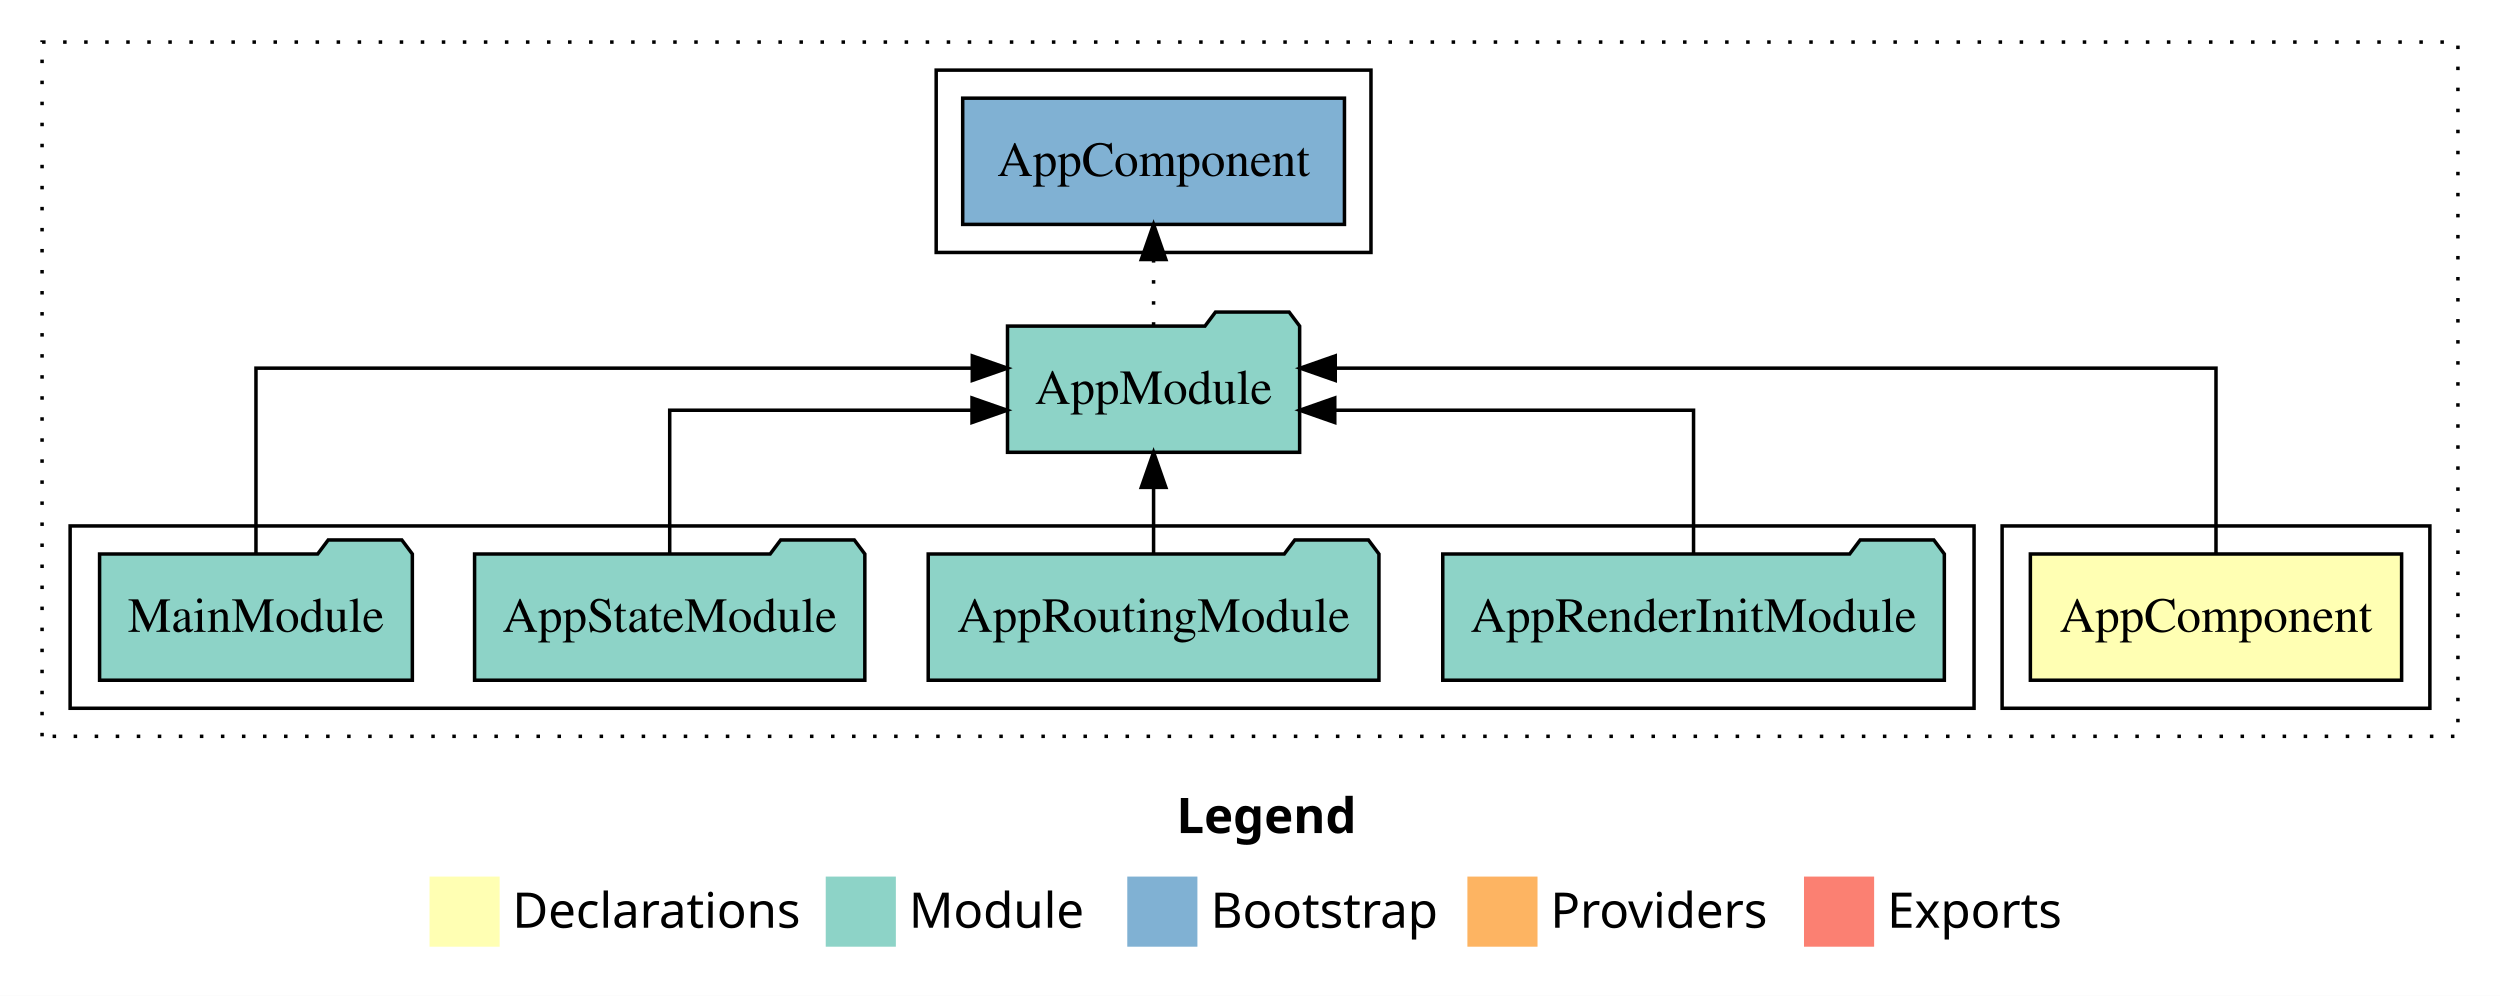
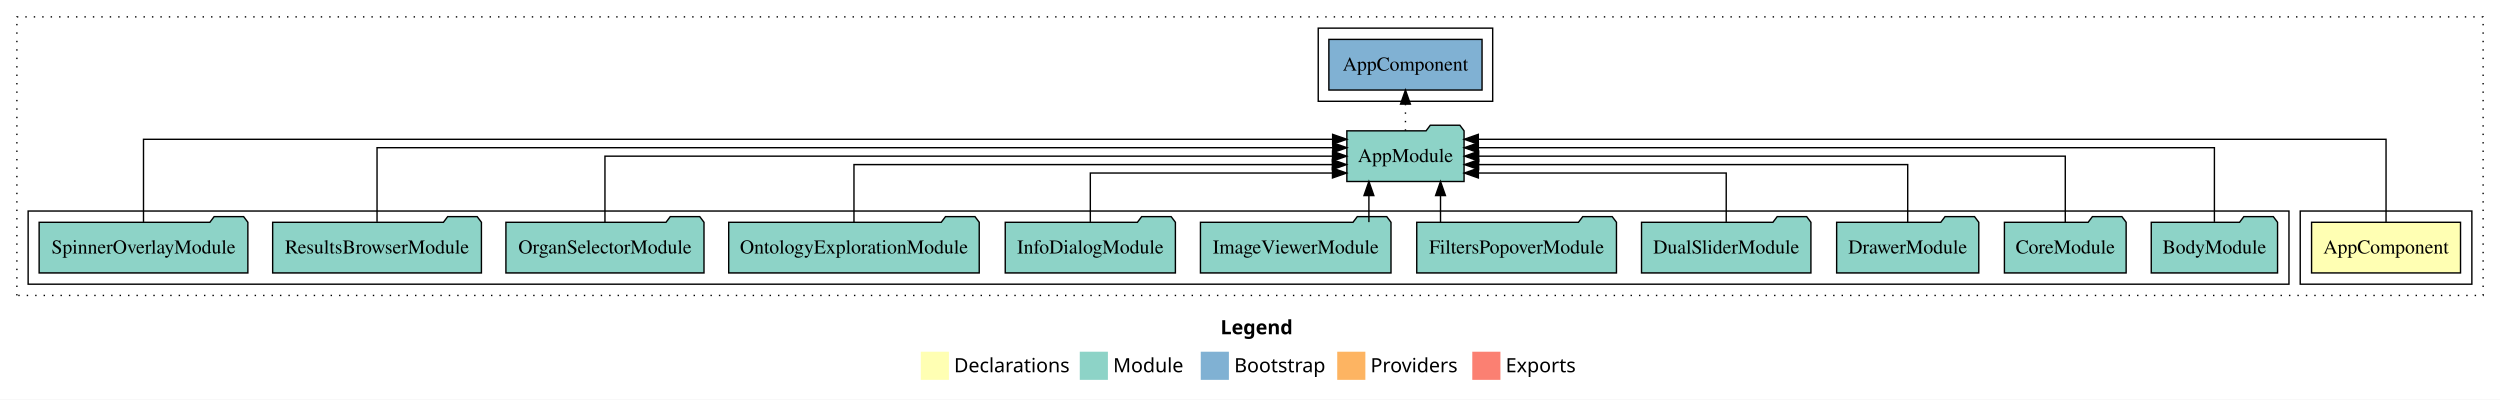
- <svg xmlns="http://www.w3.org/2000/svg" width="713pt" height="284pt" viewBox="0.00 0.00 713.00 284.00">
+ <svg xmlns="http://www.w3.org/2000/svg" width="1777pt" height="284pt" viewBox="0.00 0.00 1777.00 284.00">
  <g id="graph0" class="graph" transform="scale(1 1) rotate(0) translate(4 280)">
-     <polygon fill="#ffffff" stroke="transparent" points="-4,4 -4,-280 709,-280 709,4 -4,4" />
-     <text text-anchor="start" x="331.509" y="-42.4" font-family="sans-serif" font-weight="bold" font-size="14.00" fill="#000000">Legend</text>
-     <polygon fill="#ffffb3" stroke="transparent" points="118.5,-10 118.5,-30 138.5,-30 138.5,-10 118.5,-10" />
-     <text text-anchor="start" x="142.129" y="-15.4" font-family="sans-serif" font-size="14.00" fill="#000000">  Declarations</text>
-     <polygon fill="#8dd3c7" stroke="transparent" points="231.5,-10 231.5,-30 251.5,-30 251.5,-10 231.5,-10" />
-     <text text-anchor="start" x="255.225" y="-15.4" font-family="sans-serif" font-size="14.00" fill="#000000">  Module</text>
-     <polygon fill="#80b1d3" stroke="transparent" points="317.5,-10 317.5,-30 337.5,-30 337.5,-10 317.5,-10" />
-     <text text-anchor="start" x="341.281" y="-15.4" font-family="sans-serif" font-size="14.00" fill="#000000">  Bootstrap</text>
-     <polygon fill="#fdb462" stroke="transparent" points="414.5,-10 414.5,-30 434.5,-30 434.5,-10 414.5,-10" />
-     <text text-anchor="start" x="438.173" y="-15.4" font-family="sans-serif" font-size="14.00" fill="#000000">  Providers</text>
-     <polygon fill="#fb8072" stroke="transparent" points="510.5,-10 510.5,-30 530.5,-30 530.5,-10 510.5,-10" />
-     <text text-anchor="start" x="534.226" y="-15.4" font-family="sans-serif" font-size="14.00" fill="#000000">  Exports</text>
+     <polygon fill="#ffffff" stroke="transparent" points="-4,4 -4,-280 1773,-280 1773,4 -4,4" />
+     <text text-anchor="start" x="863.509" y="-42.4" font-family="sans-serif" font-weight="bold" font-size="14.00" fill="#000000">Legend</text>
+     <polygon fill="#ffffb3" stroke="transparent" points="650.5,-10 650.5,-30 670.5,-30 670.5,-10 650.5,-10" />
+     <text text-anchor="start" x="674.129" y="-15.4" font-family="sans-serif" font-size="14.00" fill="#000000">  Declarations</text>
+     <polygon fill="#8dd3c7" stroke="transparent" points="763.5,-10 763.5,-30 783.5,-30 783.5,-10 763.5,-10" />
+     <text text-anchor="start" x="787.225" y="-15.4" font-family="sans-serif" font-size="14.00" fill="#000000">  Module</text>
+     <polygon fill="#80b1d3" stroke="transparent" points="849.5,-10 849.5,-30 869.5,-30 869.5,-10 849.5,-10" />
+     <text text-anchor="start" x="873.281" y="-15.4" font-family="sans-serif" font-size="14.00" fill="#000000">  Bootstrap</text>
+     <polygon fill="#fdb462" stroke="transparent" points="946.5,-10 946.5,-30 966.5,-30 966.5,-10 946.5,-10" />
+     <text text-anchor="start" x="970.173" y="-15.4" font-family="sans-serif" font-size="14.00" fill="#000000">  Providers</text>
+     <polygon fill="#fb8072" stroke="transparent" points="1042.5,-10 1042.5,-30 1062.5,-30 1062.5,-10 1042.5,-10" />
+     <text text-anchor="start" x="1066.226" y="-15.4" font-family="sans-serif" font-size="14.00" fill="#000000">  Exports</text>
    <g id="clust1" class="cluster">
-       <polygon fill="none" stroke="#000000" stroke-dasharray="1,5" points="8,-70 8,-268 697,-268 697,-70 8,-70" />
+       <polygon fill="none" stroke="#000000" stroke-dasharray="1,5" points="8,-70 8,-268 1761,-268 1761,-70 8,-70" />
    </g>
    <g id="clust2" class="cluster">
-       <polygon fill="none" stroke="#000000" points="567,-78 567,-130 689,-130 689,-78 567,-78" />
+       <polygon fill="none" stroke="#000000" points="1631,-78 1631,-130 1753,-130 1753,-78 1631,-78" />
    </g>
    <g id="clust4" class="cluster">
-       <polygon fill="none" stroke="#000000" points="16,-78 16,-130 559,-130 559,-78 16,-78" />
+       <polygon fill="none" stroke="#000000" points="16,-78 16,-130 1623,-130 1623,-78 16,-78" />
    </g>
    <g id="clust6" class="cluster">
-       <polygon fill="none" stroke="#000000" points="263,-208 263,-260 387,-260 387,-208 263,-208" />
+       <polygon fill="none" stroke="#000000" points="933,-208 933,-260 1057,-260 1057,-208 933,-208" />
    </g>
    <g id="node1" class="node">
-       <polygon fill="#ffffb3" stroke="#000000" points="680.94,-122 575.06,-122 575.06,-86 680.94,-86 680.94,-122" />
-       <text text-anchor="middle" x="628" y="-99.8" font-family="Times,serif" font-size="14.00" fill="#000000">AppComponent</text>
+       <polygon fill="#ffffb3" stroke="#000000" points="1744.94,-122 1639.06,-122 1639.06,-86 1744.94,-86 1744.94,-122" />
+       <text text-anchor="middle" x="1692" y="-99.8" font-family="Times,serif" font-size="14.00" fill="#000000">AppComponent</text>
    </g>
    <g id="node2" class="node">
-       <polygon fill="#8dd3c7" stroke="#000000" points="366.657,-187 363.657,-191 342.657,-191 339.657,-187 283.343,-187 283.343,-151 366.657,-151 366.657,-187" />
-       <text text-anchor="middle" x="325" y="-164.8" font-family="Times,serif" font-size="14.00" fill="#000000">AppModule</text>
+       <polygon fill="#8dd3c7" stroke="#000000" points="1036.657,-187 1033.657,-191 1012.657,-191 1009.657,-187 953.343,-187 953.343,-151 1036.657,-151 1036.657,-187" />
+       <text text-anchor="middle" x="995" y="-164.8" font-family="Times,serif" font-size="14.00" fill="#000000">AppModule</text>
    </g>
    <g id="edge1" class="edge">
-       <path fill="none" stroke="#000000" d="M628,-122.284C628,-143.321 628,-175 628,-175 628,-175 376.813,-175 376.813,-175" />
-       <polygon fill="#000000" stroke="#000000" points="376.813,-171.5 366.813,-175 376.813,-178.5 376.813,-171.5" />
+       <path fill="none" stroke="#000000" d="M1692,-122.248C1692,-145.018 1692,-181 1692,-181 1692,-181 1046.772,-181 1046.772,-181" />
+       <polygon fill="#000000" stroke="#000000" points="1046.772,-177.5 1036.772,-181 1046.772,-184.5 1046.772,-177.5" />
+     </g>
+     <g id="node14" class="node">
+       <polygon fill="#80b1d3" stroke="#000000" points="1049.439,-252 940.561,-252 940.561,-216 1049.439,-216 1049.439,-252" />
+       <text text-anchor="middle" x="995" y="-229.8" font-family="Times,serif" font-size="14.00" fill="#000000">AppComponent </text>
+     </g>
+     <g id="edge13" class="edge">
+       <path fill="none" stroke="#000000" stroke-dasharray="1,5" d="M995,-187.106C995,-187.106 995,-205.991 995,-205.991" />
+       <polygon fill="#000000" stroke="#000000" points="991.5,-205.991 995,-215.991 998.5,-205.991 991.5,-205.991" />
+     </g>
+     <g id="node3" class="node">
+       <polygon fill="#8dd3c7" stroke="#000000" points="1614.887,-122 1611.887,-126 1590.887,-126 1587.887,-122 1525.113,-122 1525.113,-86 1614.887,-86 1614.887,-122" />
+       <text text-anchor="middle" x="1570" y="-99.8" font-family="Times,serif" font-size="14.00" fill="#000000">BodyModule</text>
+     </g>
+     <g id="edge2" class="edge">
+       <path fill="none" stroke="#000000" d="M1570,-122.284C1570,-143.321 1570,-175 1570,-175 1570,-175 1046.816,-175 1046.816,-175" />
+       <polygon fill="#000000" stroke="#000000" points="1046.816,-171.5 1036.816,-175 1046.816,-178.5 1046.816,-171.5" />
+     </g>
+     <g id="node4" class="node">
+       <polygon fill="#8dd3c7" stroke="#000000" points="1507.262,-122 1504.262,-126 1483.262,-126 1480.262,-122 1420.738,-122 1420.738,-86 1507.262,-86 1507.262,-122" />
+       <text text-anchor="middle" x="1464" y="-99.8" font-family="Times,serif" font-size="14.00" fill="#000000">CoreModule</text>
+     </g>
+     <g id="edge3" class="edge">
+       <path fill="none" stroke="#000000" d="M1464,-122.106C1464,-141.339 1464,-169 1464,-169 1464,-169 1047.033,-169 1047.033,-169" />
+       <polygon fill="#000000" stroke="#000000" points="1047.033,-165.5 1037.033,-169 1047.033,-172.5 1047.033,-165.5" />
+     </g>
+     <g id="node5" class="node">
+       <polygon fill="#8dd3c7" stroke="#000000" points="1402.515,-122 1399.515,-126 1378.515,-126 1375.515,-122 1301.485,-122 1301.485,-86 1402.515,-86 1402.515,-122" />
+       <text text-anchor="middle" x="1352" y="-99.8" font-family="Times,serif" font-size="14.00" fill="#000000">DrawerModule</text>
+     </g>
+     <g id="edge4" class="edge">
+       <path fill="none" stroke="#000000" d="M1352,-122.022C1352,-139.373 1352,-163 1352,-163 1352,-163 1047.002,-163 1047.002,-163" />
+       <polygon fill="#000000" stroke="#000000" points="1047.002,-159.5 1037.002,-163 1047.002,-166.5 1047.002,-159.5" />
+     </g>
+     <g id="node6" class="node">
+       <polygon fill="#8dd3c7" stroke="#000000" points="1283.201,-122 1280.201,-126 1259.201,-126 1256.201,-122 1162.799,-122 1162.799,-86 1283.201,-86 1283.201,-122" />
+       <text text-anchor="middle" x="1223" y="-99.8" font-family="Times,serif" font-size="14.00" fill="#000000">DualSliderModule</text>
+     </g>
+     <g id="edge5" class="edge">
+       <path fill="none" stroke="#000000" d="M1223,-122.24C1223,-137.571 1223,-157 1223,-157 1223,-157 1046.819,-157 1046.819,-157" />
+       <polygon fill="#000000" stroke="#000000" points="1046.819,-153.5 1036.819,-157 1046.819,-160.5 1046.819,-153.5" />
    </g>
    <g id="node7" class="node">
-       <polygon fill="#80b1d3" stroke="#000000" points="379.439,-252 270.561,-252 270.561,-216 379.439,-216 379.439,-252" />
-       <text text-anchor="middle" x="325" y="-229.8" font-family="Times,serif" font-size="14.00" fill="#000000">AppComponent </text>
+       <polygon fill="#8dd3c7" stroke="#000000" points="1144.982,-122 1141.982,-126 1120.982,-126 1117.982,-122 1003.018,-122 1003.018,-86 1144.982,-86 1144.982,-122" />
+       <text text-anchor="middle" x="1074" y="-99.8" font-family="Times,serif" font-size="14.00" fill="#000000">FiltersPopoverModule</text>
    </g>
    <g id="edge6" class="edge">
-       <path fill="none" stroke="#000000" stroke-dasharray="1,5" d="M325,-187.106C325,-187.106 325,-205.991 325,-205.991" />
-       <polygon fill="#000000" stroke="#000000" points="321.5,-205.991 325,-215.991 328.5,-205.991 321.5,-205.991" />
+       <path fill="none" stroke="#000000" d="M1019.919,-122.106C1019.919,-122.106 1019.919,-140.991 1019.919,-140.991" />
+       <polygon fill="#000000" stroke="#000000" points="1016.419,-140.991 1019.919,-150.991 1023.419,-140.991 1016.419,-140.991" />
    </g>
-     <g id="node3" class="node">
-       <polygon fill="#8dd3c7" stroke="#000000" points="550.525,-122 547.525,-126 526.525,-126 523.525,-122 407.475,-122 407.475,-86 550.525,-86 550.525,-122" />
-       <text text-anchor="middle" x="479" y="-99.8" font-family="Times,serif" font-size="14.00" fill="#000000">AppRenderInitModule</text>
+     <g id="node8" class="node">
+       <polygon fill="#8dd3c7" stroke="#000000" points="984.724,-122 981.724,-126 960.724,-126 957.724,-122 849.276,-122 849.276,-86 984.724,-86 984.724,-122" />
+       <text text-anchor="middle" x="917" y="-99.8" font-family="Times,serif" font-size="14.00" fill="#000000">ImageViewerModule</text>
    </g>
-     <g id="edge2" class="edge">
-       <path fill="none" stroke="#000000" d="M479,-122.022C479,-139.373 479,-163 479,-163 479,-163 376.675,-163 376.675,-163" />
-       <polygon fill="#000000" stroke="#000000" points="376.675,-159.5 366.675,-163 376.675,-166.5 376.675,-159.5" />
+     <g id="edge7" class="edge">
+       <path fill="none" stroke="#000000" d="M969.017,-122.106C969.017,-122.106 969.017,-140.991 969.017,-140.991" />
+       <polygon fill="#000000" stroke="#000000" points="965.517,-140.991 969.017,-150.991 972.517,-140.991 965.517,-140.991" />
    </g>
-     <g id="node4" class="node">
-       <polygon fill="#8dd3c7" stroke="#000000" points="389.274,-122 386.274,-126 365.274,-126 362.274,-122 260.726,-122 260.726,-86 389.274,-86 389.274,-122" />
-       <text text-anchor="middle" x="325" y="-99.8" font-family="Times,serif" font-size="14.00" fill="#000000">AppRoutingModule</text>
+     <g id="node9" class="node">
+       <polygon fill="#8dd3c7" stroke="#000000" points="831.473,-122 828.473,-126 807.473,-126 804.473,-122 710.527,-122 710.527,-86 831.473,-86 831.473,-122" />
+       <text text-anchor="middle" x="771" y="-99.8" font-family="Times,serif" font-size="14.00" fill="#000000">InfoDialogModule</text>
    </g>
-     <g id="edge3" class="edge">
-       <path fill="none" stroke="#000000" d="M325,-122.106C325,-122.106 325,-140.991 325,-140.991" />
-       <polygon fill="#000000" stroke="#000000" points="321.5,-140.991 325,-150.991 328.5,-140.991 321.5,-140.991" />
+     <g id="edge8" class="edge">
+       <path fill="none" stroke="#000000" d="M771,-122.24C771,-137.571 771,-157 771,-157 771,-157 943.13,-157 943.13,-157" />
+       <polygon fill="#000000" stroke="#000000" points="943.13,-160.5 953.13,-157 943.13,-153.5 943.13,-160.5" />
    </g>
-     <g id="node5" class="node">
-       <polygon fill="#8dd3c7" stroke="#000000" points="242.65,-122 239.65,-126 218.65,-126 215.65,-122 131.35,-122 131.35,-86 242.65,-86 242.65,-122" />
-       <text text-anchor="middle" x="187" y="-99.8" font-family="Times,serif" font-size="14.00" fill="#000000">AppStateModule</text>
+     <g id="node10" class="node">
+       <polygon fill="#8dd3c7" stroke="#000000" points="692.038,-122 689.038,-126 668.038,-126 665.038,-122 513.962,-122 513.962,-86 692.038,-86 692.038,-122" />
+       <text text-anchor="middle" x="603" y="-99.8" font-family="Times,serif" font-size="14.00" fill="#000000">OntologyExplorationModule</text>
    </g>
-     <g id="edge4" class="edge">
-       <path fill="none" stroke="#000000" d="M187,-122.022C187,-139.373 187,-163 187,-163 187,-163 273.221,-163 273.221,-163" />
-       <polygon fill="#000000" stroke="#000000" points="273.221,-166.5 283.221,-163 273.221,-159.5 273.221,-166.5" />
+     <g id="edge9" class="edge">
+       <path fill="none" stroke="#000000" d="M603,-122.022C603,-139.373 603,-163 603,-163 603,-163 943.049,-163 943.049,-163" />
+       <polygon fill="#000000" stroke="#000000" points="943.049,-166.5 953.049,-163 943.049,-159.5 943.049,-166.5" />
    </g>
-     <g id="node6" class="node">
-       <polygon fill="#8dd3c7" stroke="#000000" points="113.6,-122 110.6,-126 89.6,-126 86.6,-122 24.4,-122 24.4,-86 113.6,-86 113.6,-122" />
-       <text text-anchor="middle" x="69" y="-99.8" font-family="Times,serif" font-size="14.00" fill="#000000">MainModule</text>
+     <g id="node11" class="node">
+       <polygon fill="#8dd3c7" stroke="#000000" points="496.4,-122 493.4,-126 472.4,-126 469.4,-122 355.6,-122 355.6,-86 496.4,-86 496.4,-122" />
+       <text text-anchor="middle" x="426" y="-99.8" font-family="Times,serif" font-size="14.00" fill="#000000">OrganSelectorModule</text>
    </g>
-     <g id="edge5" class="edge">
-       <path fill="none" stroke="#000000" d="M69,-122.284C69,-143.321 69,-175 69,-175 69,-175 273.299,-175 273.299,-175" />
-       <polygon fill="#000000" stroke="#000000" points="273.3,-178.5 283.299,-175 273.299,-171.5 273.3,-178.5" />
+     <g id="edge10" class="edge">
+       <path fill="none" stroke="#000000" d="M426,-122.106C426,-141.339 426,-169 426,-169 426,-169 943.16,-169 943.16,-169" />
+       <polygon fill="#000000" stroke="#000000" points="943.16,-172.5 953.16,-169 943.16,-165.5 943.16,-172.5" />
+     </g>
+     <g id="node12" class="node">
+       <polygon fill="#8dd3c7" stroke="#000000" points="338.195,-122 335.195,-126 314.195,-126 311.195,-122 189.805,-122 189.805,-86 338.195,-86 338.195,-122" />
+       <text text-anchor="middle" x="264" y="-99.8" font-family="Times,serif" font-size="14.00" fill="#000000">ResultsBrowserModule</text>
+     </g>
+     <g id="edge11" class="edge">
+       <path fill="none" stroke="#000000" d="M264,-122.284C264,-143.321 264,-175 264,-175 264,-175 943.339,-175 943.339,-175" />
+       <polygon fill="#000000" stroke="#000000" points="943.339,-178.5 953.339,-175 943.339,-171.5 943.339,-178.5" />
+     </g>
+     <g id="node13" class="node">
+       <polygon fill="#8dd3c7" stroke="#000000" points="172.185,-122 169.185,-126 148.185,-126 145.185,-122 23.815,-122 23.815,-86 172.185,-86 172.185,-122" />
+       <text text-anchor="middle" x="98" y="-99.8" font-family="Times,serif" font-size="14.00" fill="#000000">SpinnerOverlayModule</text>
+     </g>
+     <g id="edge12" class="edge">
+       <path fill="none" stroke="#000000" d="M98,-122.248C98,-145.018 98,-181 98,-181 98,-181 943.237,-181 943.237,-181" />
+       <polygon fill="#000000" stroke="#000000" points="943.237,-184.5 953.237,-181 943.237,-177.5 943.237,-184.5" />
    </g>
  </g>
</svg>
